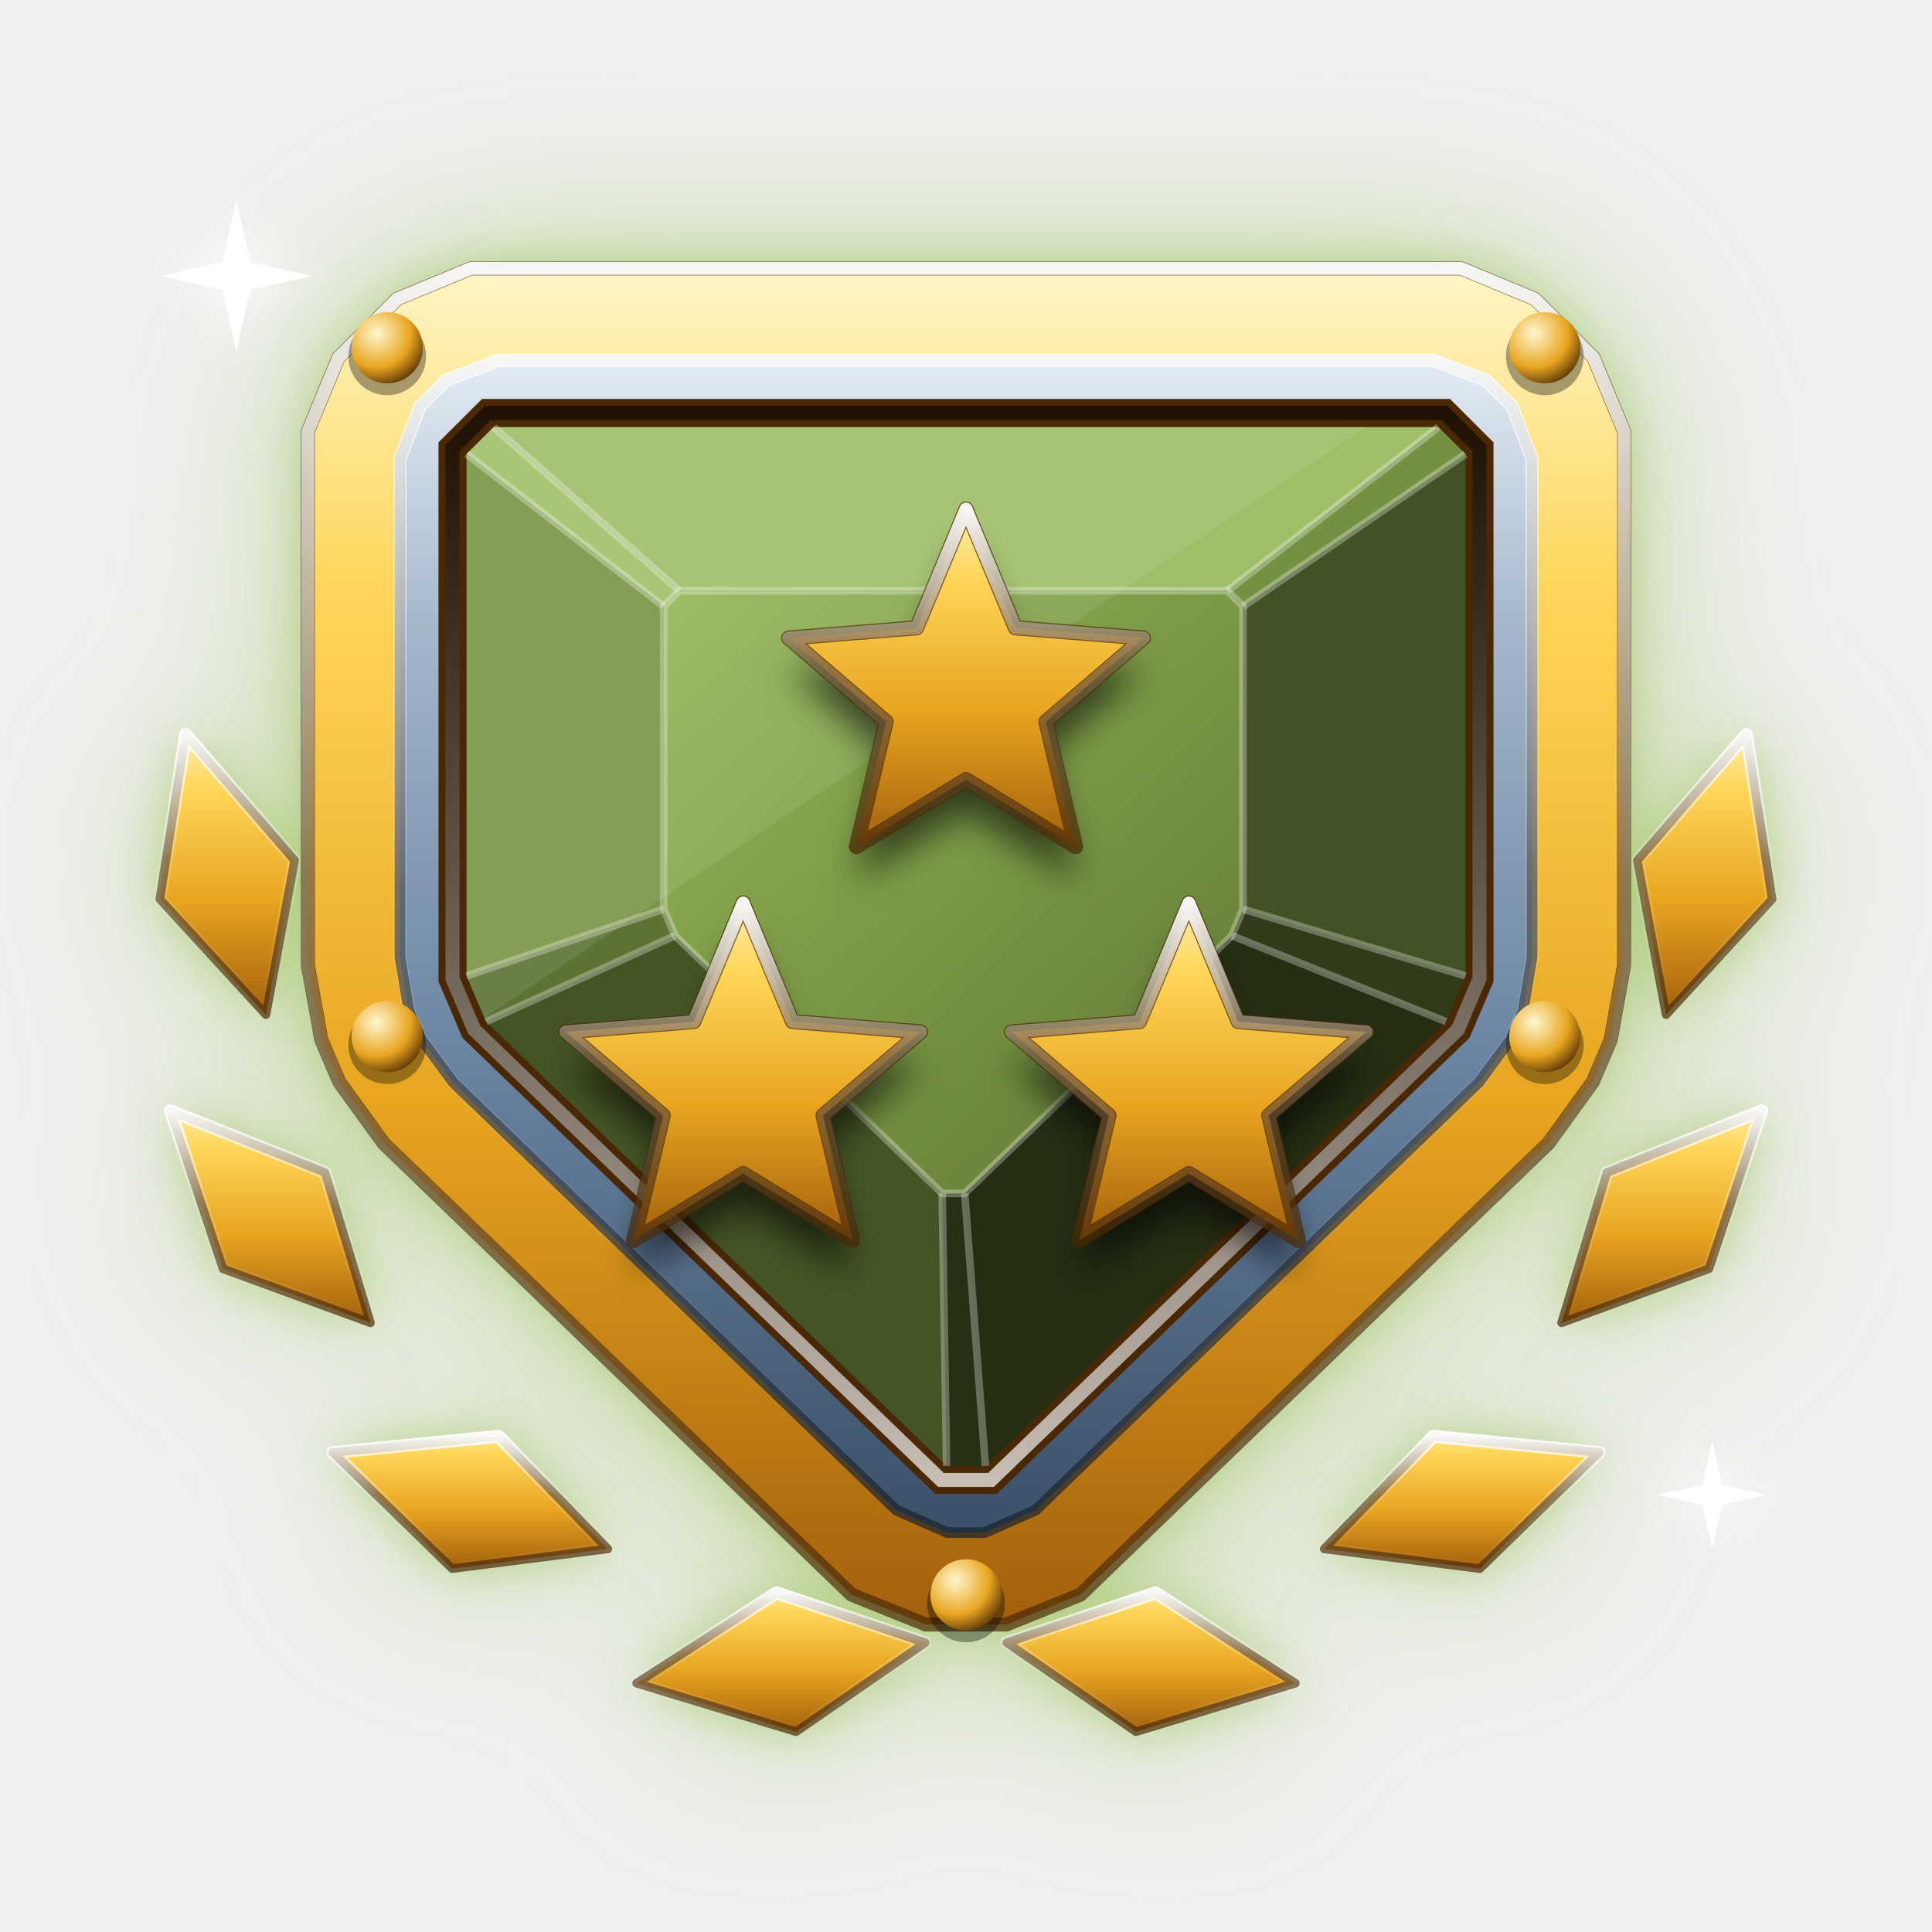
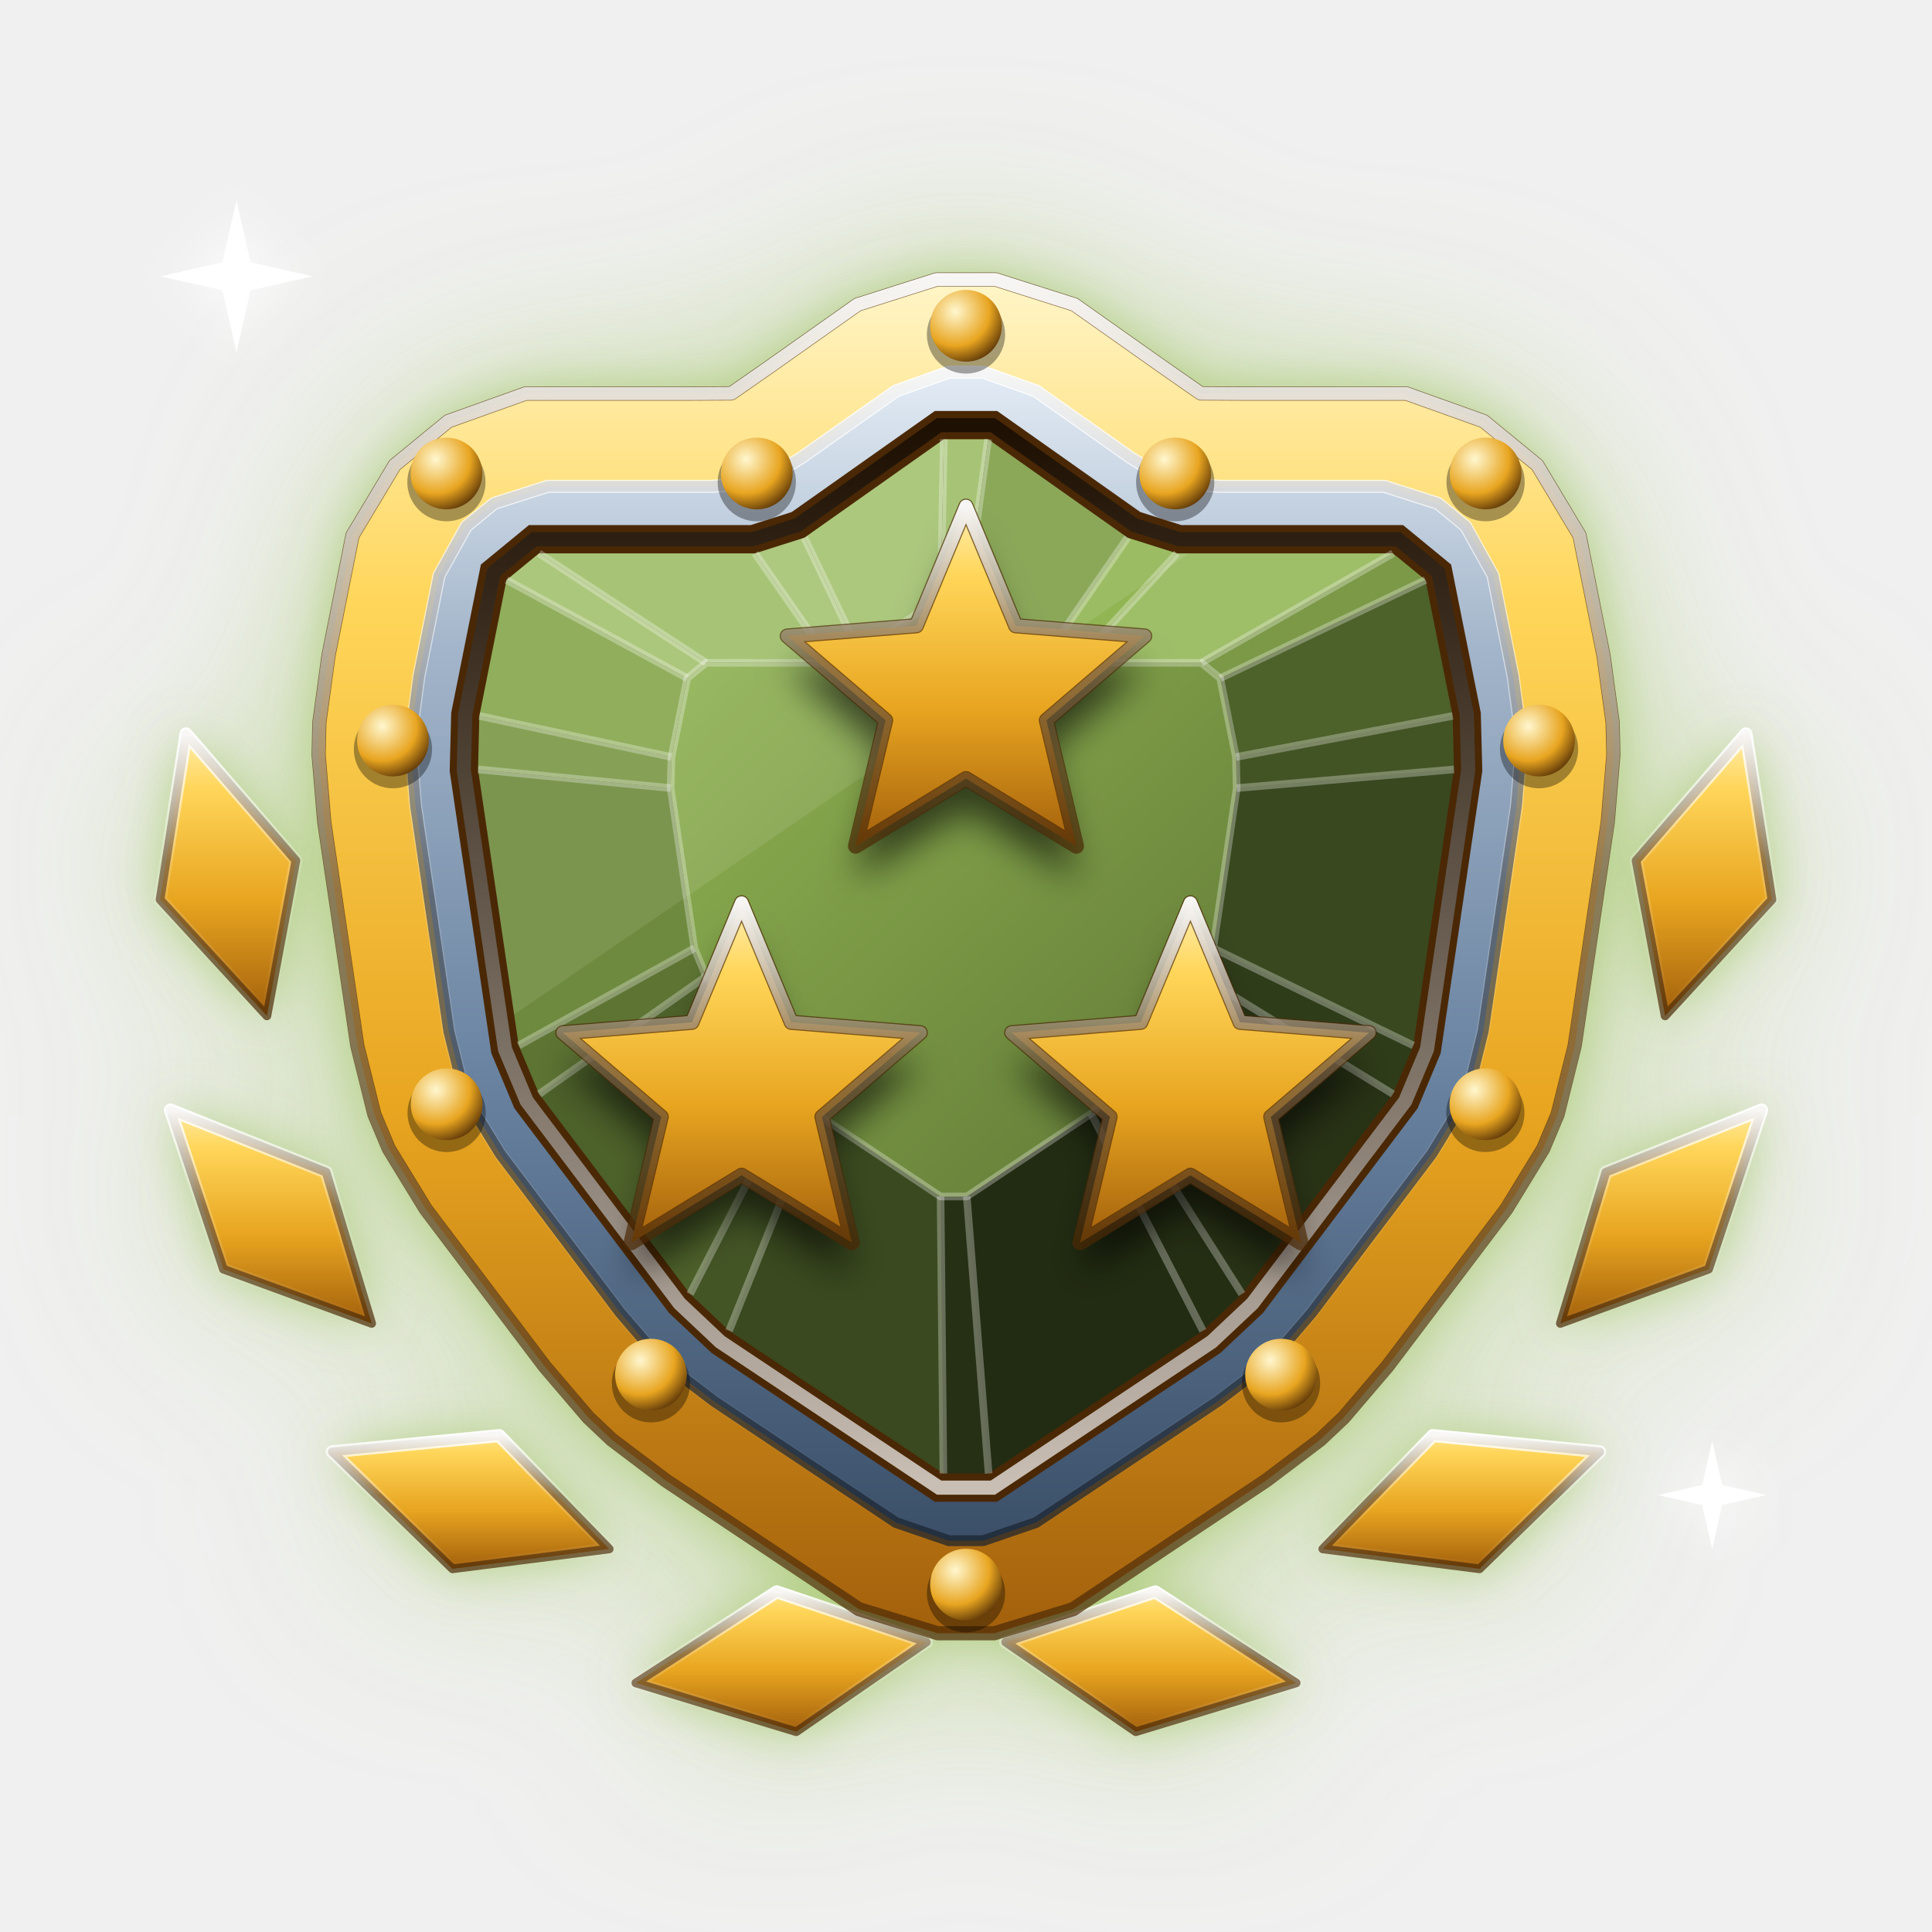
<svg xmlns="http://www.w3.org/2000/svg" viewBox="0 0 256 256" width="256" height="256">
  <defs>
    <linearGradient id="veteran-drafter-3-rim" x1="0" y1="0" x2="0" y2="1">
      <stop offset="0" stop-color="#fff" stop-opacity="0.95" />
      <stop offset="0.45" stop-color="#fff" stop-opacity="0.2" />
      <stop offset="1" stop-color="#fff" stop-opacity="0" />
    </linearGradient>
    <linearGradient id="veteran-drafter-3-lip" x1="0" y1="0" x2="0" y2="1">
      <stop offset="0" stop-color="#000" stop-opacity="0.6" />
      <stop offset="1" stop-color="#fff" stop-opacity="0.7" />
    </linearGradient>
    <filter id="veteran-drafter-3-sh" x="-30%" y="-30%" width="160%" height="160%">
      <feGaussianBlur stdDeviation="1.6" />
    </filter>
    <mask id="veteran-drafter-3-notch" maskUnits="userSpaceOnUse" x="-200" y="-200" width="656" height="656">
      <rect x="-200" y="-200" width="656" height="656" fill="#fff" />
    </mask>
-     <linearGradient id="veteran-drafter-3-g0" gradientUnits="userSpaceOnUse" x1="0" y1="185.02" x2="0" y2="199.89">
-       <stop offset="0" stop-color="#fff7cf" />
-       <stop offset="0.25" stop-color="#ffd65a" />
-       <stop offset="0.62" stop-color="#e8a520" />
-       <stop offset="1" stop-color="#a3600c" />
-     </linearGradient>
-     <linearGradient id="veteran-drafter-3-g1" gradientUnits="userSpaceOnUse" x1="0" y1="170.52" x2="0" y2="184.78">
-       <stop offset="0" stop-color="#fff7cf" />
-       <stop offset="0.25" stop-color="#ffd65a" />
-       <stop offset="0.62" stop-color="#e8a520" />
-       <stop offset="1" stop-color="#a3600c" />
-     </linearGradient>
-     <linearGradient id="veteran-drafter-3-g2" gradientUnits="userSpaceOnUse" x1="0" y1="140.36" x2="0" y2="162">
-       <stop offset="0" stop-color="#fff7cf" />
-       <stop offset="0.25" stop-color="#ffd65a" />
-       <stop offset="0.62" stop-color="#e8a520" />
-       <stop offset="1" stop-color="#a3600c" />
-     </linearGradient>
-     <linearGradient id="veteran-drafter-3-g3" gradientUnits="userSpaceOnUse" x1="0" y1="105.49" x2="0" y2="133.45">
-       <stop offset="0" stop-color="#fff7cf" />
-       <stop offset="0.25" stop-color="#ffd65a" />
-       <stop offset="0.62" stop-color="#e8a520" />
-       <stop offset="1" stop-color="#a3600c" />
-     </linearGradient>
-     <linearGradient id="veteran-drafter-3-pl" gradientUnits="userSpaceOnUse" x1="99.99" y1="94.17" x2="153.67" y2="150.01">
+     <linearGradient id="veteran-drafter-3-g0" gradientUnits="userSpaceOnUse" x1="0" y1="184.5" x2="0" y2="199.37">
+       <stop offset="0" stop-color="#fff7cf" />
+       <stop offset="0.25" stop-color="#ffd65a" />
+       <stop offset="0.62" stop-color="#e8a520" />
+       <stop offset="1" stop-color="#a3600c" />
+     </linearGradient>
+     <linearGradient id="veteran-drafter-3-g1" gradientUnits="userSpaceOnUse" x1="0" y1="170.12" x2="0" y2="184.38">
+       <stop offset="0" stop-color="#fff7cf" />
+       <stop offset="0.25" stop-color="#ffd65a" />
+       <stop offset="0.62" stop-color="#e8a520" />
+       <stop offset="1" stop-color="#a3600c" />
+     </linearGradient>
+     <linearGradient id="veteran-drafter-3-g2" gradientUnits="userSpaceOnUse" x1="0" y1="140.16" x2="0" y2="161.8">
+       <stop offset="0" stop-color="#fff7cf" />
+       <stop offset="0.25" stop-color="#ffd65a" />
+       <stop offset="0.62" stop-color="#e8a520" />
+       <stop offset="1" stop-color="#a3600c" />
+     </linearGradient>
+     <linearGradient id="veteran-drafter-3-g3" gradientUnits="userSpaceOnUse" x1="0" y1="105.55" x2="0" y2="133.5">
+       <stop offset="0" stop-color="#fff7cf" />
+       <stop offset="0.25" stop-color="#ffd65a" />
+       <stop offset="0.62" stop-color="#e8a520" />
+       <stop offset="1" stop-color="#a3600c" />
+     </linearGradient>
+     <linearGradient id="veteran-drafter-3-pl" gradientUnits="userSpaceOnUse" x1="100.82" y1="94.92" x2="152.91" y2="150.12">
      <stop offset="0" stop-color="#92b654" />
      <stop offset="1" stop-color="#607835" />
    </linearGradient>
    <clipPath id="veteran-drafter-3-gl">
-       <path d="M81.72 81.5L84.22 79L171.78 79L174.28 81.5L174.28 129.86L172.48 134.09L129.8 175.26L126.2 175.26L83.52 134.09L81.72 129.86Z" />
+       <path d="M85.72 93.39L88.71 90.94L108.59 90.94L113.13 89.5L125.96 80.44L130.04 80.44L142.87 89.5L147.41 90.94L167.29 90.94L170.28 93.39L172.78 105.9L172.9 110.82L169.16 136.22L167.28 140.69L153.39 159.09L149.8 162.47L130.08 175.61L125.92 175.61L106.2 162.47L102.61 159.09L88.72 140.69L86.84 136.22L83.1 110.82L83.22 105.9Z" />
    </clipPath>
    <linearGradient id="veteran-drafter-3-g4" gradientUnits="userSpaceOnUse" x1="0" y1="84.6" x2="0" y2="117.88">
      <stop offset="0" stop-color="#fff7cf" />
      <stop offset="0.25" stop-color="#ffd65a" />
      <stop offset="0.62" stop-color="#e8a520" />
      <stop offset="1" stop-color="#a3600c" />
    </linearGradient>
    <linearGradient id="veteran-drafter-3-g5" gradientUnits="userSpaceOnUse" x1="0" y1="121.1" x2="0" y2="154.37">
      <stop offset="0" stop-color="#fff7cf" />
      <stop offset="0.25" stop-color="#ffd65a" />
      <stop offset="0.62" stop-color="#e8a520" />
      <stop offset="1" stop-color="#a3600c" />
    </linearGradient>
    <filter id="veteran-drafter-3-spk" x="-100%" y="-100%" width="300%" height="300%">
      <feGaussianBlur stdDeviation="2.2" />
    </filter>
    <filter id="veteran-drafter-3-aw" x="-60%" y="-60%" width="220%" height="220%">
      <feGaussianBlur stdDeviation="9" />
    </filter>
    <filter id="veteran-drafter-3-at" x="-60%" y="-60%" width="220%" height="220%">
      <feGaussianBlur stdDeviation="2.4" />
    </filter>
    <radialGradient id="veteran-drafter-3-stud" cx="0.35" cy="0.3" r="0.8">
      <stop offset="0" stop-color="#fff7cf" />
      <stop offset="0.6" stop-color="#e8a520" />
      <stop offset="1" stop-color="#4a2805" />
    </radialGradient>
-     <linearGradient id="veteran-drafter-3-g6" gradientUnits="userSpaceOnUse" x1="0" y1="70.83" x2="0" y2="181.44">
+     <linearGradient id="veteran-drafter-3-g6" gradientUnits="userSpaceOnUse" x1="0" y1="72.27" x2="0" y2="181.79">
      <stop offset="0" stop-color="#e8f0f8" />
      <stop offset="0.25" stop-color="#a3b5ca" />
      <stop offset="0.62" stop-color="#67819f" />
      <stop offset="1" stop-color="#3b4f68" />
    </linearGradient>
-     <linearGradient id="veteran-drafter-3-g7" gradientUnits="userSpaceOnUse" x1="0" y1="62.3" x2="0" y2="189.96">
+     <linearGradient id="veteran-drafter-3-g7" gradientUnits="userSpaceOnUse" x1="0" y1="63.74" x2="0" y2="190.31">
      <stop offset="0" stop-color="#fff7cf" />
      <stop offset="0.25" stop-color="#ffd65a" />
      <stop offset="0.62" stop-color="#e8a520" />
      <stop offset="1" stop-color="#a3600c" />
    </linearGradient>
    <clipPath id="veteran-drafter-3-clip">
-       <path d="M81.72 81.5L84.22 79L171.78 79L174.28 81.5L174.28 129.86L172.48 134.09L129.8 175.26L126.2 175.26L83.52 134.09L81.72 129.86Z" />
+       <path d="M85.72 93.39L88.71 90.94L108.59 90.94L113.13 89.5L125.96 80.44L130.04 80.44L142.87 89.5L147.41 90.94L167.29 90.94L170.28 93.39L172.78 105.9L172.9 110.82L169.16 136.22L167.28 140.69L153.39 159.09L149.8 162.47L130.08 175.61L125.92 175.61L106.2 162.47L102.61 159.09L88.72 140.69L86.84 136.22L83.1 110.82L83.22 105.9Z" />
    </clipPath>
  </defs>
-   <g transform="translate(128 128) scale(1.43) translate(-128 -128.94)">
+   <g transform="translate(128 128) scale(1.44) translate(-128 -128.91)">
    <g data-camada="aura" fill="#a5c76b">
-       <path d="M67.02 79.41L69.85 72.58L75.3 67.13L82.13 64.3L173.87 64.3L180.7 67.13L186.15 72.58L188.98 79.41L188.98 128.85L187.74 135.77L186.08 139.67L181.96 145.37L138.61 187.19L131.73 189.96L124.27 189.96L117.39 187.19L74.04 145.37L69.92 139.67L68.26 135.77L67.02 128.85ZM131.78 191.64L145.56 187.02L158.52 195.4L143.75 199.89ZM112.25 199.89L97.48 195.4L110.44 187.02L124.22 191.64ZM161.19 182.95L171.31 172.52L186.67 174.02L175.61 184.78ZM80.39 184.78L69.33 174.02L84.69 172.52L94.81 182.95ZM183.19 162L187.39 148.08L201.72 142.36L196.84 157ZM59.16 157L54.28 142.36L68.61 148.08L72.81 162ZM192.87 133.45L190.21 119.16L200.31 107.49L202.7 122.74ZM53.3 122.74L55.69 107.49L65.79 119.16L63.13 133.45Z" filter="url(#veteran-drafter-3-aw)" opacity="0.69" />
-       <path d="M67.02 79.41L69.85 72.58L75.3 67.13L82.13 64.3L173.87 64.3L180.7 67.13L186.15 72.58L188.98 79.41L188.98 128.85L187.74 135.77L186.08 139.67L181.96 145.37L138.61 187.19L131.73 189.96L124.27 189.96L117.39 187.19L74.04 145.37L69.92 139.67L68.26 135.77L67.02 128.85ZM131.78 191.64L145.56 187.02L158.52 195.4L143.75 199.89ZM112.25 199.89L97.48 195.4L110.44 187.02L124.22 191.64ZM161.19 182.95L171.31 172.52L186.67 174.02L175.61 184.78ZM80.39 184.78L69.33 174.02L84.69 172.52L94.81 182.95ZM183.19 162L187.39 148.08L201.72 142.36L196.84 157ZM59.16 157L54.28 142.36L68.61 148.08L72.81 162ZM192.87 133.45L190.21 119.16L200.31 107.49L202.7 122.74ZM53.3 122.74L55.69 107.49L65.79 119.16L63.13 133.45Z" filter="url(#veteran-drafter-3-at)" opacity="0.84" />
+       <path d="M71.55 89.28L75.43 82.82L80.36 78.78L87.46 76.24L102.31 76.24L106.37 76.22L106.45 76.19L109.78 73.87L118.02 68.05L125.29 65.74L130.71 65.74L137.98 68.05L146.22 73.87L149.55 76.19L149.63 76.22L153.69 76.24L168.54 76.24L175.64 78.78L180.57 82.82L184.45 89.28L186.66 100.34L187.5 106.5L187.57 109.48L187.05 115.67L184.01 136.24L182.44 142.56L181.12 145.71L177.72 151.27L166.78 165.74L162.75 170.46L160.6 172.49L155.65 176.23L137.86 188.09L130.61 190.31L125.39 190.31L118.14 188.09L100.35 176.23L95.4 172.49L93.25 170.46L89.22 165.74L78.28 151.27L74.88 145.71L73.56 142.56L71.99 136.24L68.95 115.67L68.43 109.48L68.5 106.5L69.34 100.34ZM131.65 191.12L145.42 186.5L158.38 194.88L143.62 199.37ZM112.38 199.37L97.62 194.88L110.58 186.5L124.35 191.12ZM160.83 182.55L170.95 172.12L186.31 173.61L175.25 184.38ZM80.75 184.38L69.69 173.61L85.05 172.12L95.17 182.55ZM182.69 161.8L186.88 147.88L201.21 142.16L196.33 156.81ZM59.67 156.81L54.79 142.16L69.12 147.88L73.31 161.8ZM192.33 133.5L189.66 119.21L199.77 107.55L202.16 122.8ZM53.84 122.8L56.23 107.55L66.34 119.21L63.67 133.5Z" filter="url(#veteran-drafter-3-aw)" opacity="0.69" />
+       <path d="M71.55 89.28L75.43 82.82L80.36 78.78L87.46 76.24L102.31 76.24L106.37 76.22L106.45 76.19L109.78 73.87L118.02 68.05L125.29 65.74L130.71 65.74L137.98 68.05L146.22 73.87L149.55 76.19L149.63 76.22L153.69 76.24L168.54 76.24L175.64 78.78L180.57 82.82L184.45 89.28L186.66 100.34L187.5 106.5L187.57 109.48L187.05 115.67L184.01 136.24L182.44 142.56L181.12 145.71L177.72 151.27L166.78 165.74L162.75 170.46L160.6 172.49L155.65 176.23L137.86 188.09L130.61 190.31L125.39 190.31L118.14 188.09L100.35 176.23L95.4 172.49L93.25 170.46L89.22 165.74L78.28 151.27L74.88 145.71L73.56 142.56L71.99 136.24L68.95 115.67L68.43 109.48L68.5 106.5L69.34 100.34ZM131.65 191.12L145.42 186.5L158.38 194.88L143.62 199.37ZM112.38 199.37L97.62 194.88L110.58 186.5L124.35 191.12ZM160.83 182.55L170.95 172.12L186.31 173.61L175.25 184.38ZM80.75 184.38L69.69 173.61L85.05 172.12L95.17 182.55ZM182.69 161.8L186.88 147.88L201.21 142.16L196.33 156.81ZM59.67 156.81L54.79 142.16L69.12 147.88L73.31 161.8ZM192.33 133.5L189.66 119.21L199.77 107.55L202.16 122.8ZM53.84 122.8L56.23 107.55L66.34 119.21L63.67 133.5Z" filter="url(#veteran-drafter-3-at)" opacity="0.84" />
    </g>
    <g data-camada="raios" />
    <g data-camada="ornamentos">
-       <path d="M131.78 191.64L145.56 187.02L158.52 195.4L143.75 199.89Z" fill="url(#veteran-drafter-3-g0)" stroke="#4a2805" stroke-opacity="0.7" stroke-width="0.8" stroke-linejoin="round" />
-       <path d="M131.78 191.64L145.56 187.02L158.52 195.4L143.75 199.89Z" fill="none" stroke="url(#veteran-drafter-3-rim)" stroke-width="1.2" stroke-linejoin="round" />
-       <path d="M112.25 199.89L97.48 195.4L110.44 187.02L124.22 191.64Z" fill="url(#veteran-drafter-3-g0)" stroke="#4a2805" stroke-opacity="0.7" stroke-width="0.8" stroke-linejoin="round" />
-       <path d="M112.25 199.89L97.48 195.4L110.44 187.02L124.22 191.64Z" fill="none" stroke="url(#veteran-drafter-3-rim)" stroke-width="1.2" stroke-linejoin="round" />
-       <path d="M161.19 182.95L171.31 172.52L186.67 174.02L175.61 184.78Z" fill="url(#veteran-drafter-3-g1)" stroke="#4a2805" stroke-opacity="0.7" stroke-width="0.8" stroke-linejoin="round" />
-       <path d="M161.19 182.95L171.31 172.52L186.67 174.02L175.61 184.78Z" fill="none" stroke="url(#veteran-drafter-3-rim)" stroke-width="1.2" stroke-linejoin="round" />
-       <path d="M80.39 184.78L69.33 174.02L84.69 172.52L94.81 182.95Z" fill="url(#veteran-drafter-3-g1)" stroke="#4a2805" stroke-opacity="0.7" stroke-width="0.8" stroke-linejoin="round" />
-       <path d="M80.39 184.78L69.33 174.02L84.69 172.52L94.81 182.95Z" fill="none" stroke="url(#veteran-drafter-3-rim)" stroke-width="1.2" stroke-linejoin="round" />
-       <path d="M183.19 162L187.39 148.08L201.72 142.36L196.84 157Z" fill="url(#veteran-drafter-3-g2)" stroke="#4a2805" stroke-opacity="0.7" stroke-width="0.8" stroke-linejoin="round" />
-       <path d="M183.19 162L187.39 148.08L201.72 142.36L196.84 157Z" fill="none" stroke="url(#veteran-drafter-3-rim)" stroke-width="1.2" stroke-linejoin="round" />
-       <path d="M59.16 157L54.28 142.36L68.61 148.08L72.81 162Z" fill="url(#veteran-drafter-3-g2)" stroke="#4a2805" stroke-opacity="0.7" stroke-width="0.8" stroke-linejoin="round" />
-       <path d="M59.16 157L54.28 142.36L68.61 148.08L72.81 162Z" fill="none" stroke="url(#veteran-drafter-3-rim)" stroke-width="1.2" stroke-linejoin="round" />
-       <path d="M192.87 133.45L190.21 119.16L200.31 107.49L202.7 122.74Z" fill="url(#veteran-drafter-3-g3)" stroke="#4a2805" stroke-opacity="0.7" stroke-width="0.8" stroke-linejoin="round" />
-       <path d="M192.87 133.45L190.21 119.16L200.31 107.49L202.7 122.74Z" fill="none" stroke="url(#veteran-drafter-3-rim)" stroke-width="1.2" stroke-linejoin="round" />
-       <path d="M53.3 122.74L55.69 107.49L65.79 119.16L63.13 133.45Z" fill="url(#veteran-drafter-3-g3)" stroke="#4a2805" stroke-opacity="0.7" stroke-width="0.8" stroke-linejoin="round" />
-       <path d="M53.3 122.74L55.69 107.49L65.79 119.16L63.13 133.45Z" fill="none" stroke="url(#veteran-drafter-3-rim)" stroke-width="1.2" stroke-linejoin="round" />
+       <path d="M131.65 191.12L145.42 186.5L158.38 194.88L143.62 199.37Z" fill="url(#veteran-drafter-3-g0)" stroke="#4a2805" stroke-opacity="0.7" stroke-width="0.8" stroke-linejoin="round" />
+       <path d="M131.65 191.12L145.42 186.5L158.38 194.88L143.62 199.37Z" fill="none" stroke="url(#veteran-drafter-3-rim)" stroke-width="1.2" stroke-linejoin="round" />
+       <path d="M112.38 199.37L97.62 194.88L110.58 186.5L124.35 191.12Z" fill="url(#veteran-drafter-3-g0)" stroke="#4a2805" stroke-opacity="0.7" stroke-width="0.8" stroke-linejoin="round" />
+       <path d="M112.38 199.37L97.62 194.88L110.58 186.5L124.35 191.12Z" fill="none" stroke="url(#veteran-drafter-3-rim)" stroke-width="1.2" stroke-linejoin="round" />
+       <path d="M160.83 182.55L170.95 172.12L186.31 173.61L175.25 184.38Z" fill="url(#veteran-drafter-3-g1)" stroke="#4a2805" stroke-opacity="0.7" stroke-width="0.8" stroke-linejoin="round" />
+       <path d="M160.83 182.55L170.95 172.12L186.31 173.61L175.25 184.38Z" fill="none" stroke="url(#veteran-drafter-3-rim)" stroke-width="1.2" stroke-linejoin="round" />
+       <path d="M80.75 184.38L69.69 173.61L85.05 172.12L95.17 182.55Z" fill="url(#veteran-drafter-3-g1)" stroke="#4a2805" stroke-opacity="0.7" stroke-width="0.8" stroke-linejoin="round" />
+       <path d="M80.75 184.38L69.69 173.61L85.05 172.12L95.17 182.55Z" fill="none" stroke="url(#veteran-drafter-3-rim)" stroke-width="1.2" stroke-linejoin="round" />
+       <path d="M182.69 161.8L186.88 147.88L201.21 142.16L196.33 156.81Z" fill="url(#veteran-drafter-3-g2)" stroke="#4a2805" stroke-opacity="0.7" stroke-width="0.8" stroke-linejoin="round" />
+       <path d="M182.69 161.8L186.88 147.88L201.21 142.16L196.33 156.81Z" fill="none" stroke="url(#veteran-drafter-3-rim)" stroke-width="1.2" stroke-linejoin="round" />
+       <path d="M59.67 156.81L54.79 142.16L69.12 147.88L73.31 161.8Z" fill="url(#veteran-drafter-3-g2)" stroke="#4a2805" stroke-opacity="0.7" stroke-width="0.8" stroke-linejoin="round" />
+       <path d="M59.67 156.81L54.79 142.16L69.12 147.88L73.31 161.8Z" fill="none" stroke="url(#veteran-drafter-3-rim)" stroke-width="1.2" stroke-linejoin="round" />
+       <path d="M192.33 133.5L189.66 119.21L199.77 107.55L202.16 122.8Z" fill="url(#veteran-drafter-3-g3)" stroke="#4a2805" stroke-opacity="0.7" stroke-width="0.8" stroke-linejoin="round" />
+       <path d="M192.33 133.5L189.66 119.21L199.77 107.55L202.16 122.8Z" fill="none" stroke="url(#veteran-drafter-3-rim)" stroke-width="1.2" stroke-linejoin="round" />
+       <path d="M53.84 122.8L56.23 107.55L66.34 119.21L63.67 133.5Z" fill="url(#veteran-drafter-3-g3)" stroke="#4a2805" stroke-opacity="0.7" stroke-width="0.8" stroke-linejoin="round" />
+       <path d="M53.84 122.8L56.23 107.55L66.34 119.21L63.67 133.5Z" fill="none" stroke="url(#veteran-drafter-3-rim)" stroke-width="1.2" stroke-linejoin="round" />
    </g>
    <g data-camada="moldura" mask="url(#veteran-drafter-3-notch)">
-       <path d="M67.02 79.41L69.85 72.58L75.3 67.13L82.13 64.3L173.87 64.3L180.7 67.13L186.15 72.58L188.98 79.41L188.98 128.85L187.74 135.77L186.08 139.67L181.96 145.37L138.61 187.19L131.73 189.96L124.27 189.96L117.39 187.19L74.04 145.37L69.92 139.67L68.26 135.77L67.02 128.85Z" fill="url(#veteran-drafter-3-g7)" stroke="#4a2805" stroke-opacity="0.7" stroke-width="1.3" stroke-linejoin="round" />
-       <path d="M67.02 79.41L69.85 72.58L75.3 67.13L82.13 64.3L173.87 64.3L180.7 67.13L186.15 72.58L188.98 79.41L188.98 128.85L187.74 135.77L186.08 139.67L181.96 145.37L138.61 187.19L131.73 189.96L124.27 189.96L117.39 187.19L74.04 145.37L69.92 139.67L68.26 135.77L67.02 128.85Z" fill="none" stroke="url(#veteran-drafter-3-rim)" stroke-width="1.2" stroke-linejoin="round" />
+       <path d="M71.55 89.28L75.43 82.82L80.36 78.78L87.46 76.24L102.31 76.24L106.37 76.22L106.45 76.19L109.78 73.87L118.02 68.05L125.29 65.74L130.71 65.74L137.98 68.05L146.22 73.87L149.55 76.19L149.63 76.22L153.69 76.24L168.54 76.24L175.64 78.78L180.57 82.82L184.45 89.28L186.66 100.34L187.5 106.5L187.57 109.48L187.05 115.67L184.01 136.24L182.44 142.56L181.12 145.71L177.72 151.27L166.78 165.74L162.75 170.46L160.6 172.49L155.65 176.23L137.86 188.09L130.61 190.31L125.39 190.31L118.14 188.09L100.35 176.23L95.4 172.49L93.25 170.46L89.22 165.74L78.28 151.27L74.88 145.71L73.56 142.56L71.99 136.24L68.95 115.67L68.43 109.48L68.5 106.5L69.34 100.34Z" fill="url(#veteran-drafter-3-g7)" stroke="#4a2805" stroke-opacity="0.7" stroke-width="1.3" stroke-linejoin="round" />
+       <path d="M71.55 89.28L75.43 82.82L80.36 78.78L87.46 76.24L102.31 76.24L106.37 76.22L106.45 76.19L109.78 73.87L118.02 68.05L125.29 65.74L130.71 65.74L137.98 68.05L146.22 73.87L149.55 76.19L149.63 76.22L153.69 76.24L168.54 76.24L175.64 78.78L180.57 82.82L184.45 89.28L186.66 100.34L187.5 106.5L187.57 109.48L187.05 115.67L184.01 136.24L182.44 142.56L181.12 145.71L177.72 151.27L166.78 165.74L162.75 170.46L160.6 172.49L155.65 176.23L137.86 188.09L130.61 190.31L125.39 190.31L118.14 188.09L100.35 176.23L95.4 172.49L93.25 170.46L89.22 165.74L78.28 151.27L74.88 145.71L73.56 142.56L71.99 136.24L68.95 115.67L68.43 109.48L68.5 106.5L69.34 100.34Z" fill="none" stroke="url(#veteran-drafter-3-rim)" stroke-width="1.2" stroke-linejoin="round" />
    </g>
    <g data-camada="anel">
-       <path d="M75.55 81.94L77.38 77.11L79.83 74.66L84.66 72.83L171.34 72.83L176.17 74.66L178.62 77.11L180.45 81.94L180.45 128.11L179.62 133.08L178.5 135.7L175.51 139.74L134.45 179.36L129.72 181.44L126.28 181.44L121.55 179.36L80.49 139.74L77.5 135.7L76.38 133.08L75.55 128.11Z" fill="url(#veteran-drafter-3-g6)" stroke="#17212e" stroke-opacity="0.7" stroke-width="1" stroke-linejoin="round" />
-       <path d="M75.55 81.94L77.38 77.11L79.83 74.66L84.66 72.83L171.34 72.83L176.17 74.66L178.62 77.11L180.45 81.94L180.45 128.11L179.62 133.08L178.5 135.7L175.51 139.74L134.45 179.36L129.72 181.44L126.28 181.44L121.55 179.36L80.49 139.74L77.5 135.7L76.38 133.08L75.55 128.11Z" fill="none" stroke="url(#veteran-drafter-3-rim)" stroke-width="1.2" stroke-linejoin="round" />
+       <path d="M79.51 92.96L82.02 88.44L84.58 86.34L89.51 84.77L104.63 84.77L108.45 84.51L109.53 84.16L112.8 82.17L121.55 76L126.4 74.27L129.6 74.27L134.45 76L143.2 82.17L146.47 84.16L147.55 84.51L151.37 84.77L166.49 84.77L171.42 86.34L173.98 88.44L176.49 92.96L178.35 102.27L178.98 107.01L179.04 109.4L178.65 114.17L175.59 134.92L174.41 139.66L173.42 142.02L170.87 146.19L159.81 160.83L156.7 164.45L154.96 166.09L151.16 168.98L134.45 180.12L129.58 181.79L126.42 181.79L121.55 180.12L104.84 168.98L101.04 166.09L99.3 164.45L96.19 160.83L85.13 146.19L82.58 142.02L81.59 139.66L80.41 134.92L77.35 114.17L76.96 109.4L77.02 107.01L77.65 102.27Z" fill="url(#veteran-drafter-3-g6)" stroke="#17212e" stroke-opacity="0.7" stroke-width="1" stroke-linejoin="round" />
+       <path d="M79.51 92.96L82.02 88.44L84.58 86.34L89.51 84.77L104.63 84.77L108.45 84.51L109.53 84.16L112.8 82.17L121.55 76L126.4 74.27L129.6 74.27L134.45 76L143.2 82.17L146.47 84.16L147.55 84.51L151.37 84.77L166.49 84.77L171.42 86.34L173.98 88.44L176.49 92.96L178.35 102.27L178.98 107.01L179.04 109.4L178.65 114.17L175.59 134.92L174.41 139.66L173.42 142.02L170.87 146.19L159.81 160.83L156.7 164.45L154.96 166.09L151.16 168.98L134.45 180.12L129.58 181.79L126.42 181.79L121.55 180.12L104.84 168.98L101.04 166.09L99.3 164.45L96.19 160.83L85.13 146.19L82.58 142.02L81.59 139.66L80.41 134.92L77.35 114.17L76.96 109.4L77.02 107.01L77.65 102.27Z" fill="none" stroke="url(#veteran-drafter-3-rim)" stroke-width="1.2" stroke-linejoin="round" />
    </g>
    <g data-camada="detalhes">
-       <circle cx="74.37" cy="72.45" r="3.6" fill="#000" opacity="0.35" />
-       <circle cx="74.37" cy="71.65" r="3.3" fill="url(#veteran-drafter-3-stud)" />
-       <circle cx="181.63" cy="72.45" r="3.6" fill="#000" opacity="0.35" />
-       <circle cx="181.63" cy="71.65" r="3.3" fill="url(#veteran-drafter-3-stud)" />
-       <circle cx="181.63" cy="136.28" r="3.6" fill="#000" opacity="0.35" />
-       <circle cx="181.63" cy="135.48" r="3.3" fill="url(#veteran-drafter-3-stud)" />
-       <circle cx="128" cy="188.01" r="3.6" fill="#000" opacity="0.35" />
-       <circle cx="128" cy="187.21" r="3.3" fill="url(#veteran-drafter-3-stud)" />
-       <circle cx="74.37" cy="136.28" r="3.6" fill="#000" opacity="0.35" />
-       <circle cx="74.37" cy="135.48" r="3.3" fill="url(#veteran-drafter-3-stud)" />
+       <circle cx="80.19" cy="84.39" r="3.6" fill="#000" opacity="0.35" />
+       <circle cx="80.19" cy="83.59" r="3.3" fill="url(#veteran-drafter-3-stud)" />
+       <circle cx="108.75" cy="84.39" r="3.6" fill="#000" opacity="0.35" />
+       <circle cx="108.75" cy="83.59" r="3.3" fill="url(#veteran-drafter-3-stud)" />
+       <circle cx="128" cy="70.8" r="3.6" fill="#000" opacity="0.35" />
+       <circle cx="128" cy="70" r="3.3" fill="url(#veteran-drafter-3-stud)" />
+       <circle cx="147.25" cy="84.39" r="3.6" fill="#000" opacity="0.35" />
+       <circle cx="147.25" cy="83.59" r="3.3" fill="url(#veteran-drafter-3-stud)" />
+       <circle cx="175.81" cy="84.39" r="3.6" fill="#000" opacity="0.35" />
+       <circle cx="175.81" cy="83.59" r="3.3" fill="url(#veteran-drafter-3-stud)" />
+       <circle cx="180.73" cy="108.96" r="3.6" fill="#000" opacity="0.35" />
+       <circle cx="180.73" cy="108.16" r="3.3" fill="url(#veteran-drafter-3-stud)" />
+       <circle cx="175.79" cy="142.43" r="3.6" fill="#000" opacity="0.35" />
+       <circle cx="175.79" cy="141.63" r="3.3" fill="url(#veteran-drafter-3-stud)" />
+       <circle cx="156.99" cy="167.31" r="3.6" fill="#000" opacity="0.35" />
+       <circle cx="156.99" cy="166.51" r="3.3" fill="url(#veteran-drafter-3-stud)" />
+       <circle cx="128" cy="186.63" r="3.6" fill="#000" opacity="0.35" />
+       <circle cx="128" cy="185.83" r="3.3" fill="url(#veteran-drafter-3-stud)" />
+       <circle cx="99.01" cy="167.31" r="3.6" fill="#000" opacity="0.35" />
+       <circle cx="99.01" cy="166.51" r="3.3" fill="url(#veteran-drafter-3-stud)" />
+       <circle cx="80.21" cy="142.43" r="3.6" fill="#000" opacity="0.35" />
+       <circle cx="80.21" cy="141.63" r="3.3" fill="url(#veteran-drafter-3-stud)" />
+       <circle cx="75.27" cy="108.96" r="3.6" fill="#000" opacity="0.35" />
+       <circle cx="75.27" cy="108.16" r="3.3" fill="url(#veteran-drafter-3-stud)" />
    </g>
    <g data-camada="sulco">
-       <path d="M79.12 80.42L83.15 76.4L172.85 76.4L176.88 80.42L176.88 130.38L174.66 135.59L130.85 177.86L125.15 177.86L81.34 135.59L79.12 130.38Z" fill="#4a2805" />
-       <path d="M80.42 80.96L83.68 77.7L172.32 77.7L175.58 80.96L175.58 130.12L173.57 134.84L130.32 176.56L125.68 176.56L82.43 134.84L80.42 130.12Z" fill="none" stroke="url(#veteran-drafter-3-lip)" stroke-width="1.3" />
+       <path d="M83.36 91.97L87.78 88.34L108.18 88.34L111.96 87.14L125.13 77.84L130.87 77.84L144.04 87.14L147.82 88.34L168.22 88.34L172.64 91.97L175.37 105.61L175.51 110.98L171.68 136.93L169.56 142L155.33 160.83L151.42 164.51L130.87 178.21L125.13 178.21L104.58 164.51L100.67 160.83L86.44 142L84.32 136.93L80.49 110.98L80.63 105.61Z" fill="#4a2805" />
+       <path d="M84.54 92.68L88.25 89.64L108.38 89.64L112.54 88.32L125.54 79.14L130.46 79.14L143.46 88.32L147.62 89.64L167.75 89.64L171.46 92.68L174.08 105.75L174.21 110.9L170.42 136.57L168.42 141.34L154.36 159.96L150.61 163.49L130.47 176.91L125.53 176.91L105.39 163.49L101.64 159.96L87.58 141.34L85.58 136.57L81.79 110.9L81.92 105.75Z" fill="none" stroke="url(#veteran-drafter-3-lip)" stroke-width="1.3" />
    </g>
    <g data-camada="placa">
-       <path d="M81.72 81.5L84.22 79L101.44 94.17L99.99 95.62Z" fill="#a0c06a" />
-       <path d="M84.22 79L171.78 79L152.22 94.17L101.44 94.17Z" fill="#9ebe68" />
-       <path d="M171.78 79L174.28 81.5L153.67 95.62L152.22 94.17Z" fill="#749142" />
-       <path d="M174.28 81.5L174.28 129.86L153.67 123.67L153.67 95.62Z" fill="#415224" />
-       <path d="M174.28 129.86L172.48 134.09L152.63 126.13L153.67 123.67Z" fill="#2f3b19" />
-       <path d="M172.48 134.09L129.8 175.26L127.88 150.01L152.63 126.13Z" fill="#252e13" />
-       <path d="M129.8 175.26L126.2 175.26L125.79 150.01L127.88 150.01Z" fill="#263014" />
-       <path d="M126.2 175.26L83.52 134.09L101.04 126.13L125.79 150.01Z" fill="#445525" />
-       <path d="M83.52 134.09L81.72 129.86L99.99 123.67L101.04 126.13Z" fill="#5c7333" />
-       <path d="M81.72 129.86L81.72 81.5L99.99 95.62L99.99 123.67Z" fill="#789644" />
-       <path d="M99.99 95.62L101.44 94.17L152.22 94.17L153.67 95.62L153.67 123.67L152.63 126.13L127.88 150.01L125.79 150.01L101.04 126.13L99.99 123.67Z" fill="url(#veteran-drafter-3-pl)" />
+       <path d="M85.72 93.39L88.71 90.94L104.08 101.01L102.35 102.43Z" fill="#a3c16e" />
+       <path d="M88.71 90.94L108.59 90.94L115.61 101.01L104.08 101.01Z" fill="#9ebe68" />
+       <path d="M108.59 90.94L113.13 89.5L118.24 100.17L115.61 101.01Z" fill="#a5c372" />
+       <path d="M113.13 89.5L125.96 80.44L125.68 94.92L118.24 100.17Z" fill="#a4c270" />
+       <path d="M125.96 80.44L130.04 80.44L128.05 94.92L125.68 94.92Z" fill="#9ebe68" />
+       <path d="M130.04 80.44L142.87 89.5L135.49 100.17L128.05 94.92Z" fill="#809f49" />
+       <path d="M142.87 89.5L147.41 90.94L138.13 101.01L135.49 100.17Z" fill="#91b553" />
+       <path d="M147.41 90.94L167.29 90.94L149.65 101.01L138.13 101.01Z" fill="#9ebe68" />
+       <path d="M167.29 90.94L170.28 93.39L151.39 102.43L149.65 101.01Z" fill="#7b9946" />
+       <path d="M170.28 93.39L172.78 105.9L152.84 109.68L151.39 102.43Z" fill="#4d612a" />
+       <path d="M172.78 105.9L172.9 110.82L152.91 112.54L152.84 109.68Z" fill="#435424" />
+       <path d="M172.9 110.82L169.16 136.22L150.74 127.27L152.91 112.54Z" fill="#39481f" />
+       <path d="M169.16 136.22L167.28 140.69L149.65 129.86L150.74 127.27Z" fill="#2f3c19" />
+       <path d="M167.28 140.69L153.39 159.09L141.59 140.53L149.65 129.86Z" fill="#283215" />
+       <path d="M153.39 159.09L149.8 162.47L139.51 142.49L141.59 140.53Z" fill="#242e13" />
+       <path d="M149.8 162.47L130.08 175.61L128.07 150.12L139.51 142.49Z" fill="#222c12" />
+       <path d="M130.08 175.61L125.92 175.61L125.66 150.12L128.07 150.12Z" fill="#263014" />
+       <path d="M125.92 175.61L106.2 162.47L114.23 142.49L125.66 150.12Z" fill="#3a491f" />
+       <path d="M106.2 162.47L102.61 159.09L112.14 140.53L114.23 142.49Z" fill="#435425" />
+       <path d="M102.61 159.09L88.72 140.69L104.08 129.86L112.14 140.53Z" fill="#4d612a" />
+       <path d="M88.72 140.69L86.84 136.22L103 127.27L104.08 129.86Z" fill="#5d7433" />
+       <path d="M86.84 136.22L83.1 110.82L100.82 112.54L103 127.27Z" fill="#6e8a3e" />
+       <path d="M83.1 110.82L83.22 105.9L100.9 109.68L100.82 112.54Z" fill="#7a9845" />
+       <path d="M83.22 105.9L85.72 93.39L102.35 102.43L100.9 109.68Z" fill="#85a64c" />
+       <path d="M102.35 102.43L104.08 101.01L115.61 101.01L118.24 100.17L125.68 94.92L128.05 94.92L135.49 100.17L138.13 101.01L149.65 101.01L151.39 102.43L152.84 109.68L152.91 112.54L150.74 127.27L149.65 129.86L141.59 140.53L139.51 142.49L128.07 150.12L125.66 150.12L114.23 142.49L112.14 140.53L104.08 129.86L103 127.27L100.82 112.54L100.9 109.68Z" fill="url(#veteran-drafter-3-pl)" />
      <g stroke="#fff" stroke-opacity="0.3" stroke-width="0.7" fill="none">
-         <line x1="81.72" y1="81.5" x2="99.99" y2="95.62" />
-         <line x1="84.22" y1="79" x2="101.44" y2="94.17" />
-         <line x1="171.78" y1="79" x2="152.22" y2="94.17" />
-         <line x1="174.28" y1="81.5" x2="153.67" y2="95.62" />
-         <line x1="174.28" y1="129.86" x2="153.67" y2="123.67" />
-         <line x1="172.48" y1="134.09" x2="152.63" y2="126.13" />
-         <line x1="129.8" y1="175.26" x2="127.88" y2="150.01" />
-         <line x1="126.2" y1="175.26" x2="125.79" y2="150.01" />
-         <line x1="83.52" y1="134.09" x2="101.04" y2="126.13" />
-         <line x1="81.72" y1="129.86" x2="99.99" y2="123.67" />
-         <path d="M99.99 95.62L101.44 94.17L152.22 94.17L153.67 95.62L153.67 123.67L152.63 126.13L127.88 150.01L125.79 150.01L101.04 126.13L99.99 123.67Z" />
+         <line x1="85.72" y1="93.39" x2="102.35" y2="102.43" />
+         <line x1="88.71" y1="90.94" x2="104.08" y2="101.01" />
+         <line x1="108.59" y1="90.94" x2="115.61" y2="101.01" />
+         <line x1="113.13" y1="89.5" x2="118.24" y2="100.17" />
+         <line x1="125.96" y1="80.44" x2="125.68" y2="94.92" />
+         <line x1="130.04" y1="80.44" x2="128.05" y2="94.92" />
+         <line x1="142.87" y1="89.5" x2="135.49" y2="100.17" />
+         <line x1="147.41" y1="90.94" x2="138.13" y2="101.01" />
+         <line x1="167.29" y1="90.94" x2="149.65" y2="101.01" />
+         <line x1="170.28" y1="93.39" x2="151.39" y2="102.43" />
+         <line x1="172.78" y1="105.9" x2="152.84" y2="109.68" />
+         <line x1="172.9" y1="110.82" x2="152.91" y2="112.54" />
+         <line x1="169.16" y1="136.22" x2="150.74" y2="127.27" />
+         <line x1="167.28" y1="140.69" x2="149.65" y2="129.86" />
+         <line x1="153.39" y1="159.09" x2="141.59" y2="140.53" />
+         <line x1="149.8" y1="162.47" x2="139.51" y2="142.49" />
+         <line x1="130.08" y1="175.61" x2="128.07" y2="150.12" />
+         <line x1="125.92" y1="175.61" x2="125.66" y2="150.12" />
+         <line x1="106.2" y1="162.47" x2="114.23" y2="142.49" />
+         <line x1="102.61" y1="159.09" x2="112.14" y2="140.53" />
+         <line x1="88.72" y1="140.69" x2="104.08" y2="129.86" />
+         <line x1="86.84" y1="136.22" x2="103" y2="127.27" />
+         <line x1="83.1" y1="110.82" x2="100.82" y2="112.54" />
+         <line x1="83.22" y1="105.9" x2="100.9" y2="109.68" />
+         <path d="M102.35 102.43L104.08 101.01L115.61 101.01L118.24 100.17L125.68 94.92L128.05 94.92L135.49 100.17L138.13 101.01L149.65 101.01L151.39 102.43L152.84 109.68L152.91 112.54L150.74 127.27L149.65 129.86L141.59 140.53L139.51 142.49L128.07 150.12L125.66 150.12L114.23 142.49L112.14 140.53L104.08 129.86L103 127.27L100.82 112.54L100.9 109.68Z" />
      </g>
      <g clip-path="url(#veteran-drafter-3-gl)">
-         <path d="M81.72 79L165.02 79L81.72 134.83Z" fill="#fff" opacity="0.09" />
+         <path d="M83.1 80.44L163.92 80.44L83.1 135.64Z" fill="#fff" opacity="0.09" />
      </g>
    </g>
    <g data-camada="centro">
      <g fill="#000" opacity="0.6" filter="url(#veteran-drafter-3-sh)">
        <path d="M128 89.6L132.57 100.6L144.44 101.55L135.4 109.3L138.16 120.88L128 114.67L117.84 120.88L120.6 109.3L111.56 101.55L123.43 100.6Z" />
        <path d="M107.35 126.1L111.92 137.09L123.79 138.05L114.75 145.79L117.51 157.37L107.35 151.17L97.19 157.37L99.95 145.79L90.91 138.05L102.78 137.09Z" />
        <path d="M148.65 126.1L153.22 137.09L165.09 138.05L156.05 145.79L158.81 157.37L148.65 151.17L138.49 157.37L141.25 145.79L132.21 138.05L144.08 137.09Z" />
      </g>
      <path d="M128 86.6L132.57 97.6L144.44 98.55L135.4 106.3L138.16 117.88L128 111.67L117.84 117.88L120.6 106.3L111.56 98.55L123.43 97.6Z" fill="url(#veteran-drafter-3-g4)" stroke="#4a2805" stroke-opacity="0.7" stroke-width="1.4" stroke-linejoin="round" />
      <path d="M128 86.6L132.57 97.6L144.44 98.55L135.4 106.3L138.16 117.88L128 111.67L117.84 117.88L120.6 106.3L111.56 98.55L123.43 97.6Z" fill="none" stroke="url(#veteran-drafter-3-rim)" stroke-width="1.2" stroke-linejoin="round" />
      <path d="M107.35 123.1L111.92 134.09L123.79 135.05L114.75 142.79L117.51 154.37L107.35 148.17L97.19 154.37L99.95 142.79L90.91 135.05L102.78 134.09Z" fill="url(#veteran-drafter-3-g5)" stroke="#4a2805" stroke-opacity="0.7" stroke-width="1.4" stroke-linejoin="round" />
      <path d="M107.35 123.1L111.92 134.09L123.79 135.05L114.75 142.79L117.51 154.37L107.35 148.17L97.19 154.37L99.95 142.79L90.91 135.05L102.78 134.09Z" fill="none" stroke="url(#veteran-drafter-3-rim)" stroke-width="1.2" stroke-linejoin="round" />
      <path d="M148.65 123.1L153.22 134.09L165.09 135.05L156.05 142.79L158.81 154.37L148.65 148.17L138.49 154.37L141.25 142.79L132.21 135.05L144.08 134.09Z" fill="url(#veteran-drafter-3-g5)" stroke="#4a2805" stroke-opacity="0.7" stroke-width="1.4" stroke-linejoin="round" />
      <path d="M148.65 123.1L153.22 134.09L165.09 135.05L156.05 142.79L158.81 154.37L148.65 148.17L138.49 154.37L141.25 142.79L132.21 135.05L144.08 134.09Z" fill="none" stroke="url(#veteran-drafter-3-rim)" stroke-width="1.2" stroke-linejoin="round" />
    </g>
    <g data-camada="topo" />
    <g data-camada="temporada" />
    <g data-camada="brilhos">
-       <path d="M60.39 58L61.67 63.71L67.39 65L61.67 66.28L60.39 72L59.1 66.28L53.39 65L59.1 63.71Z" fill="#fff" filter="url(#veteran-drafter-3-spk)" opacity="0.9" />
-       <path d="M60.39 58L61.67 63.71L67.39 65L61.67 66.28L60.39 72L59.1 66.28L53.39 65L59.1 63.71Z" fill="#fff" />
-       <path d="M197.15 172.94L198.07 177.02L202.15 177.94L198.07 178.86L197.15 182.94L196.23 178.86L192.15 177.94L196.23 177.02Z" fill="#fff" filter="url(#veteran-drafter-3-spk)" opacity="0.9" />
-       <path d="M197.15 172.94L198.07 177.02L202.15 177.94L198.07 178.86L197.15 182.94L196.23 178.86L192.15 177.94L196.23 177.02Z" fill="#fff" />
+       <path d="M60.87 58.45L62.16 64.16L67.87 65.45L62.16 66.73L60.87 72.45L59.58 66.73L53.87 65.45L59.58 64.16Z" fill="#fff" filter="url(#veteran-drafter-3-spk)" opacity="0.9" />
+       <path d="M60.87 58.45L62.16 64.16L67.87 65.45L62.16 66.73L60.87 72.45L59.58 66.73L53.87 65.45L59.58 64.16Z" fill="#fff" />
+       <path d="M196.66 172.59L197.58 176.67L201.66 177.59L197.58 178.5L196.66 182.59L195.74 178.5L191.66 177.59L195.74 176.67Z" fill="#fff" filter="url(#veteran-drafter-3-spk)" opacity="0.9" />
+       <path d="M196.66 172.59L197.58 176.67L201.66 177.59L197.58 178.5L196.66 182.59L195.74 178.5L191.66 177.59L195.74 176.67Z" fill="#fff" />
    </g>
  </g>
</svg>
